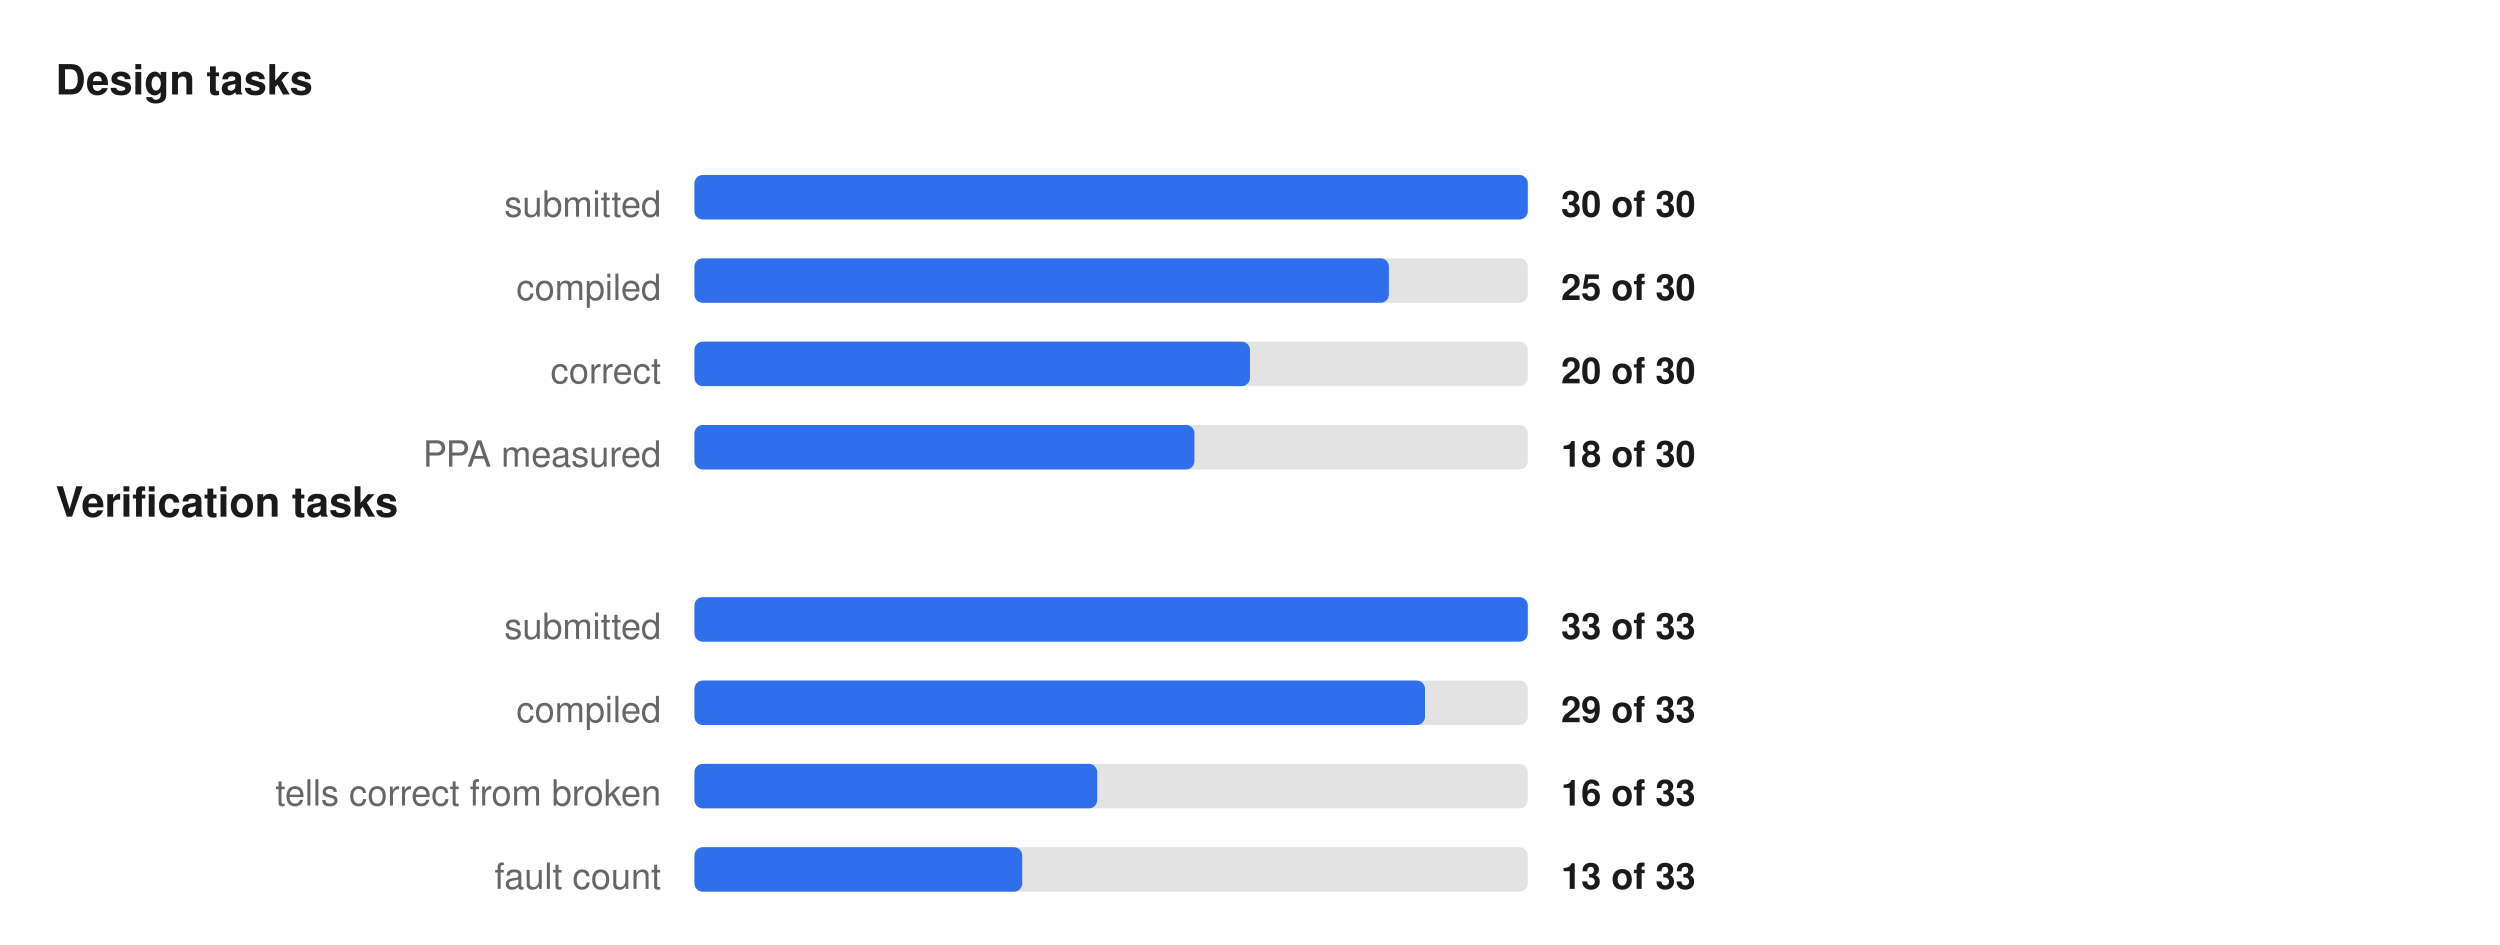
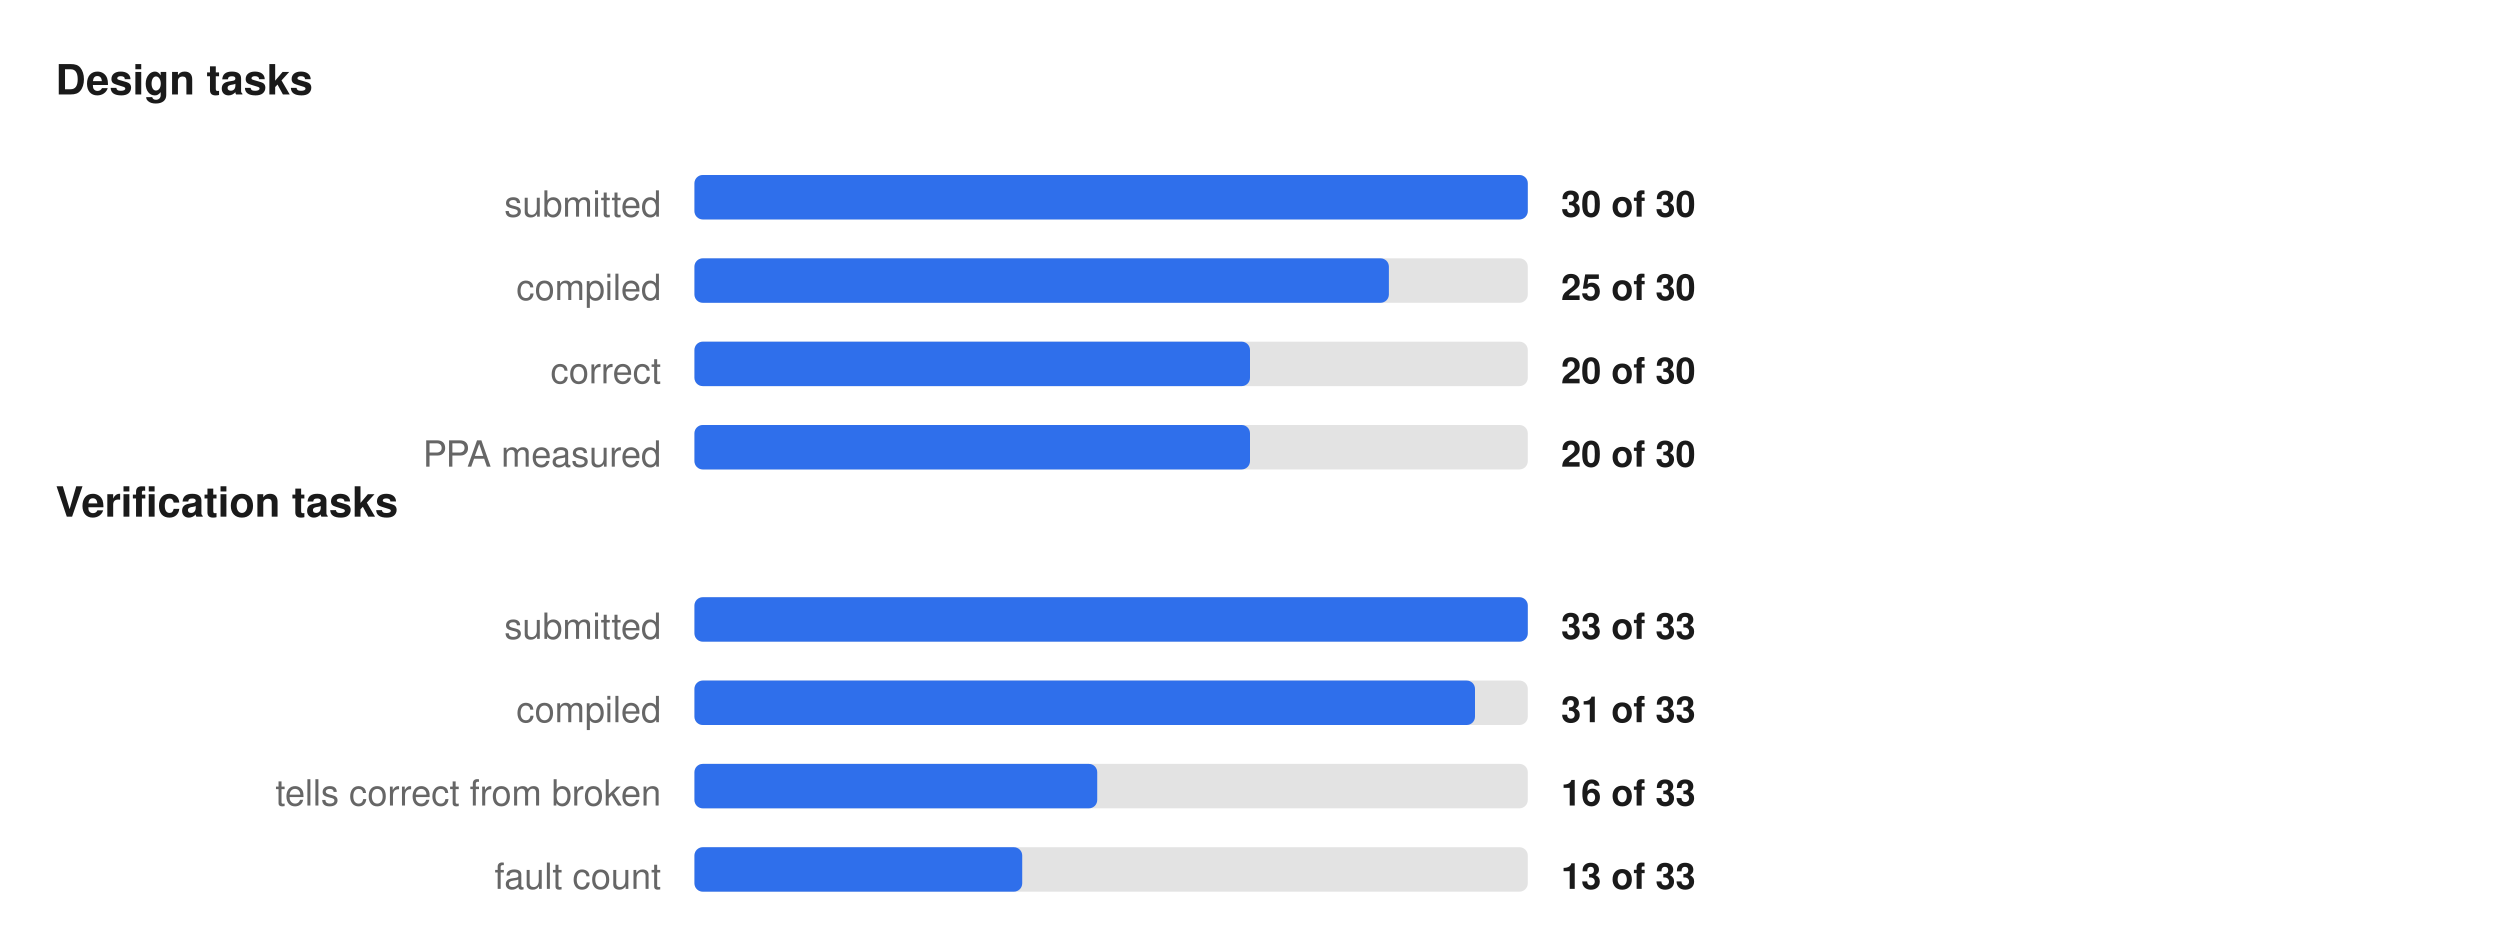
<svg xmlns="http://www.w3.org/2000/svg" viewBox="0 0 900 340" font-family="-apple-system,BlinkMacSystemFont,Segoe UI,Helvetica,Arial,sans-serif">
  <rect width="900" height="340" fill="none" />
  <text x="20" y="34" fill="#1a1a1a" font-size="15" font-weight="600">Design tasks</text>
  <text x="238" y="78" fill="#666" font-size="13" text-anchor="end">submitted</text>
  <rect x="250" y="63" width="300" height="16" rx="3" fill="#e3e3e3" />
  <rect x="250" y="63" width="300" height="16" rx="3" fill="#2f6feb" />
  <text x="562" y="78" fill="#1a1a1a" font-size="13" font-weight="600">30 of 30</text>
  <text x="238" y="108" fill="#666" font-size="13" text-anchor="end">compiled</text>
  <rect x="250" y="93" width="300" height="16" rx="3" fill="#e3e3e3" />
  <rect x="250" y="93" width="250" height="16" rx="3" fill="#2f6feb" />
  <text x="562" y="108" fill="#1a1a1a" font-size="13" font-weight="600">25 of 30</text>
  <text x="238" y="138" fill="#666" font-size="13" text-anchor="end">correct</text>
  <rect x="250" y="123" width="300" height="16" rx="3" fill="#e3e3e3" />
  <rect x="250" y="123" width="200" height="16" rx="3" fill="#2f6feb" />
  <text x="562" y="138" fill="#1a1a1a" font-size="13" font-weight="600">20 of 30</text>
  <text x="238" y="168" fill="#666" font-size="13" text-anchor="end">PPA measured</text>
  <rect x="250" y="153" width="300" height="16" rx="3" fill="#e3e3e3" />
-   <rect x="250" y="153" width="180" height="16" rx="3" fill="#2f6feb" />
-   <text x="562" y="168" fill="#1a1a1a" font-size="13" font-weight="600">18 of 30</text>
+   <rect x="250" y="153" width="200" height="16" rx="3" fill="#2f6feb" />
+   <text x="562" y="168" fill="#1a1a1a" font-size="13" font-weight="600">20 of 30</text>
  <text x="20" y="186" fill="#1a1a1a" font-size="15" font-weight="600">Verification tasks</text>
  <text x="238" y="230" fill="#666" font-size="13" text-anchor="end">submitted</text>
  <rect x="250" y="215" width="300" height="16" rx="3" fill="#e3e3e3" />
  <rect x="250" y="215" width="300" height="16" rx="3" fill="#2f6feb" />
  <text x="562" y="230" fill="#1a1a1a" font-size="13" font-weight="600">33 of 33</text>
  <text x="238" y="260" fill="#666" font-size="13" text-anchor="end">compiled</text>
  <rect x="250" y="245" width="300" height="16" rx="3" fill="#e3e3e3" />
-   <rect x="250" y="245" width="263" height="16" rx="3" fill="#2f6feb" />
-   <text x="562" y="260" fill="#1a1a1a" font-size="13" font-weight="600">29 of 33</text>
+   <rect x="250" y="245" width="281" height="16" rx="3" fill="#2f6feb" />
+   <text x="562" y="260" fill="#1a1a1a" font-size="13" font-weight="600">31 of 33</text>
  <text x="238" y="290" fill="#666" font-size="13" text-anchor="end">tells correct from broken</text>
  <rect x="250" y="275" width="300" height="16" rx="3" fill="#e3e3e3" />
  <rect x="250" y="275" width="145" height="16" rx="3" fill="#2f6feb" />
  <text x="562" y="290" fill="#1a1a1a" font-size="13" font-weight="600">16 of 33</text>
  <text x="238" y="320" fill="#666" font-size="13" text-anchor="end">fault count</text>
  <rect x="250" y="305" width="300" height="16" rx="3" fill="#e3e3e3" />
  <rect x="250" y="305" width="118" height="16" rx="3" fill="#2f6feb" />
  <text x="562" y="320" fill="#1a1a1a" font-size="13" font-weight="600">13 of 33</text>
</svg>
